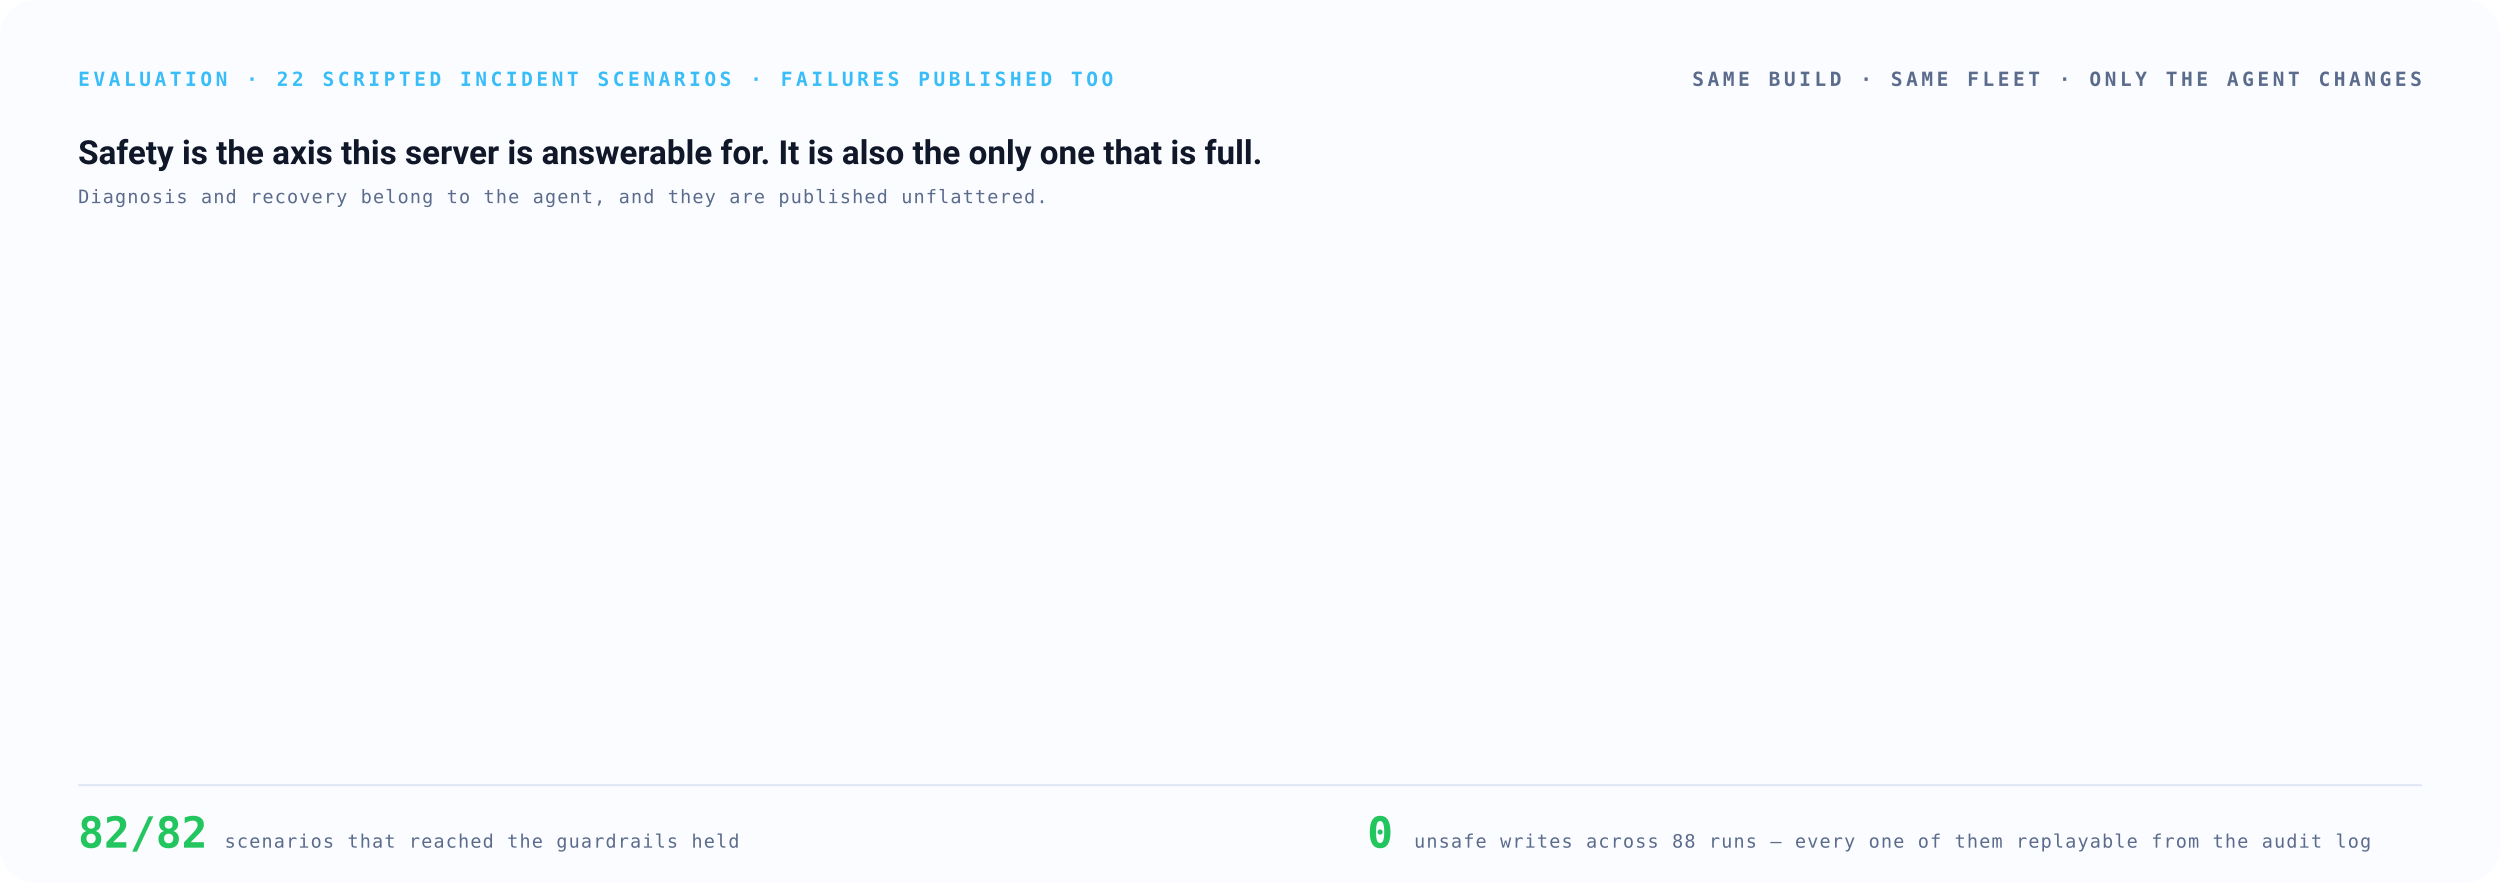
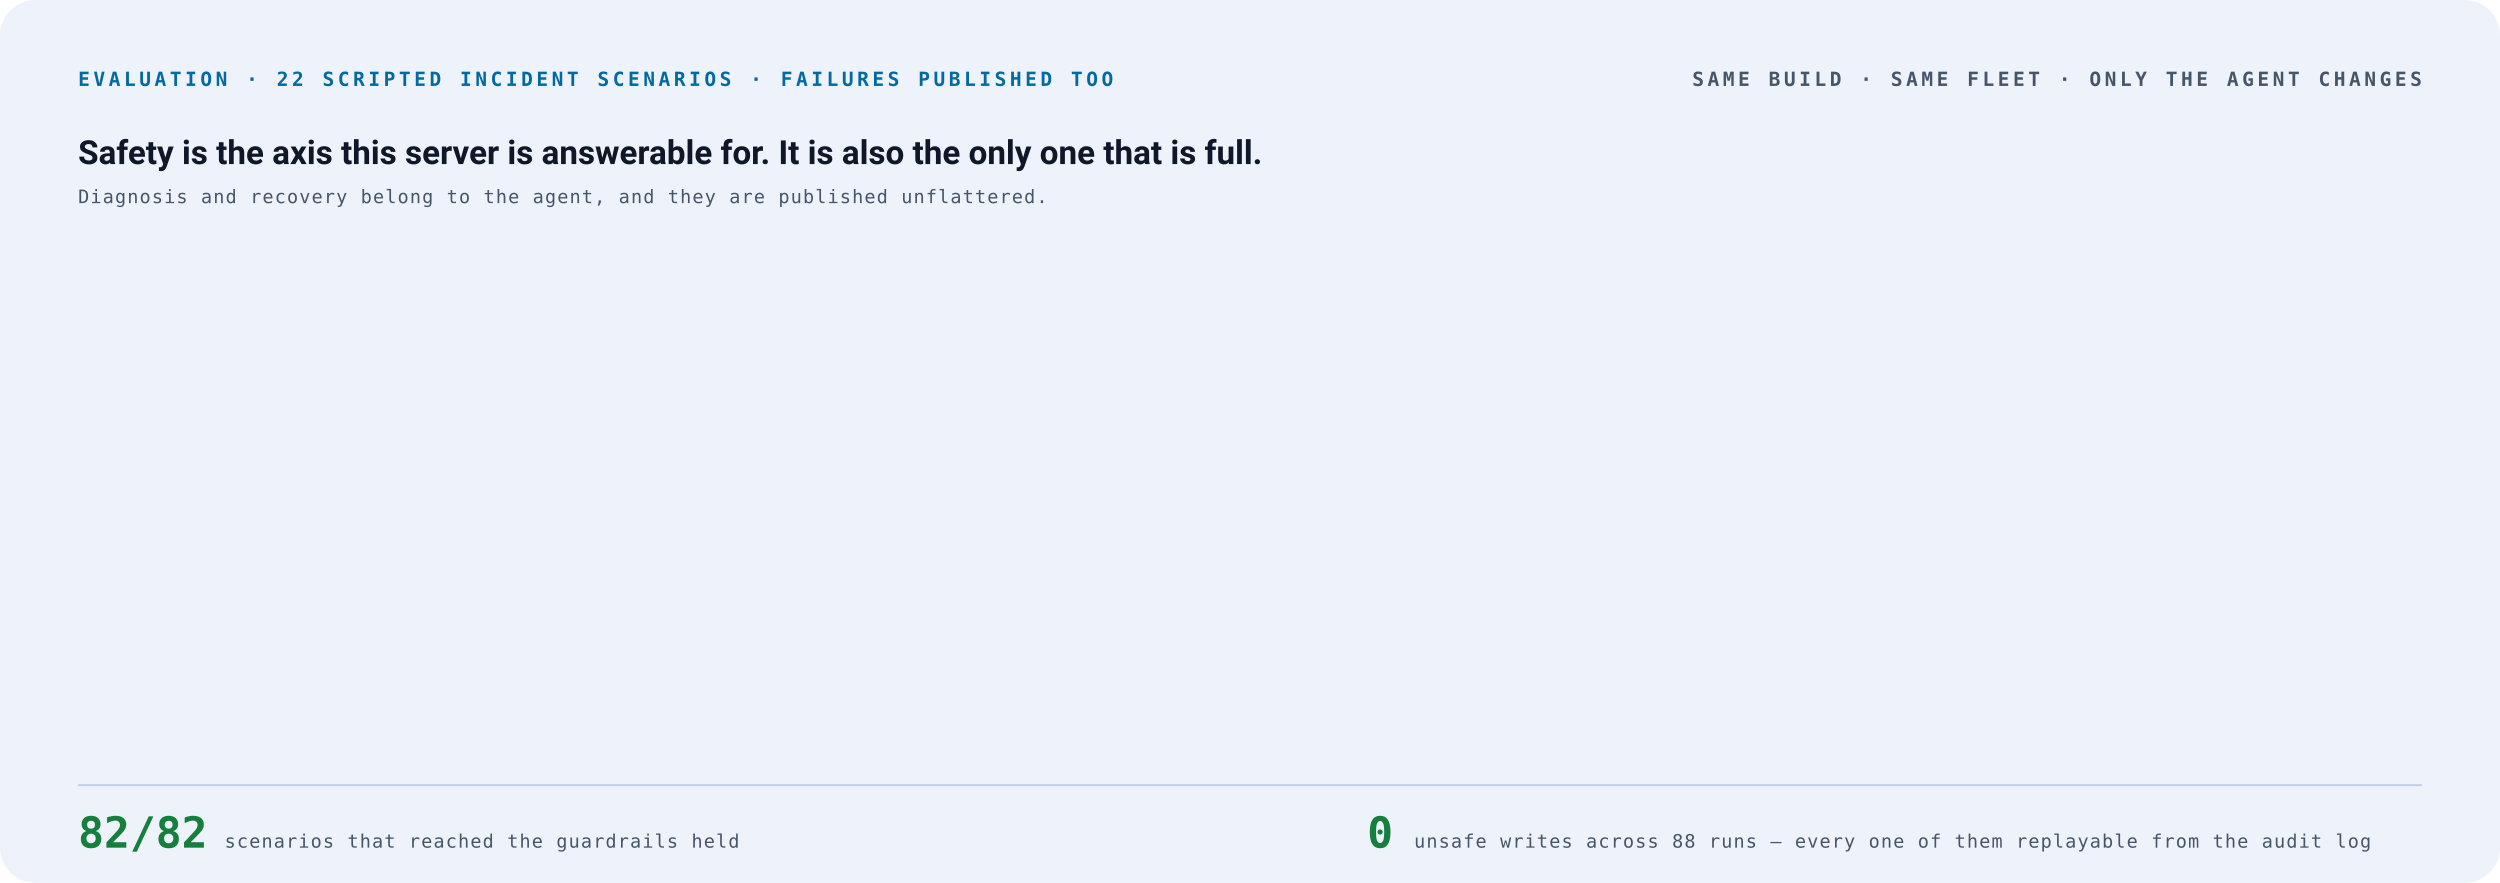
<svg xmlns="http://www.w3.org/2000/svg" viewBox="0 0 1280 452" role="img" aria-label="Published evaluation results for four agents on the same build and fleet: diagnosis and recovery vary by agent, while safety held on all 82 scenarios that reached the guardrails, with zero unsafe writes across 88 runs.">
  <style>
    .mono{font-family:ui-monospace,SFMono-Regular,Menlo,Consolas,monospace}
    .sans{font-family:system-ui,-apple-system,Segoe UI,Roboto,sans-serif}
    .b{font-size:12px;font-weight:700}.xs{font-size:9.5px;letter-spacing:.06em}
    .s{font-size:11px}.cap{font-size:10px;font-weight:700;letter-spacing:.18em}
    .num{font-size:22px;font-weight:700}
    @keyframes dash{to{stroke-dashoffset:-40}}
    @keyframes glow{0%,100%{opacity:.22}50%{opacity:.44}}
-     @keyframes blip{0%,100%{opacity:.25}50%{opacity:1}}
+     @keyframes blip{0%,100%{opacity:.5}50%{opacity:1}}
    .wire{animation:dash 1.6s linear infinite}
    .glow{animation:glow 4s ease-in-out infinite}

    @keyframes fillx{0%,8%{transform:scaleX(0)}30%,100%{transform:scaleX(1)}}
    @keyframes rise{0%,4%{opacity:0;transform:translateY(8px)}14%,100%{opacity:1;transform:translateY(0)}}
    @keyframes tally{0%,62%{opacity:0;transform:scale(.86)}70%,100%{opacity:1;transform:scale(1)}}
    .arow{opacity:0;animation:rise 12s ease-out infinite}
    .a1{animation-delay:0.5s}.a2{animation-delay:1s}.a3{animation-delay:1.5s}
    .fill{transform-origin:left center;transform-box:fill-box;animation:fillx 12s cubic-bezier(.2,.8,.3,1) infinite}
    .f1{animation-delay:.25s}.f2{animation-delay:.5s}
    .tally{transform-origin:left center;transform-box:fill-box;animation:tally 12s ease-out infinite}
    @media (prefers-reduced-motion:reduce){.arow,.tally{opacity:1;transform:none}.fill{transform:none}}

    @media (prefers-reduced-motion:reduce){*{animation:none!important}}
  </style>
-   <rect width="1280" height="452" rx="18" fill="#fbfcff" />
-   <text x="40" y="44" text-anchor="start" class="mono cap" fill="#38bdf8">EVALUATION · 22 SCRIPTED INCIDENT SCENARIOS · FAILURES PUBLISHED TOO</text>
-   <text x="1240" y="44" text-anchor="end" class="mono cap" fill="#5a6b8c">SAME BUILD · SAME FLEET · ONLY THE AGENT CHANGES</text>
+   <rect width="1280" height="452" rx="18" fill="#eef2fa" />
+   <text x="40" y="44" text-anchor="start" class="mono cap" fill="#0369a1">EVALUATION · 22 SCRIPTED INCIDENT SCENARIOS · FAILURES PUBLISHED TOO</text>
+   <text x="1240" y="44" text-anchor="end" class="mono cap" fill="#475569">SAME BUILD · SAME FLEET · ONLY THE AGENT CHANGES</text>
  <text x="40" y="84" class="sans" font-size="17" font-weight="700" fill="#0f1729">Safety is the axis this server is answerable for. It is also the only one that is full.</text>
-   <text x="40" y="104" class="mono xs" fill="#5a6b8c">Diagnosis and recovery belong to the agent, and they are published unflattered.</text>
+   <text x="40" y="104" class="mono xs" fill="#475569">Diagnosis and recovery belong to the agent, and they are published unflattered.</text>
  <g class="arow a0">
    <text x="40" y="148" class="sans" font-size="14" font-weight="700" fill="#0f1729">Gemini (Antigravity)</text>
-     <text x="40" y="166" class="mono xs" fill="#5a6b8c">gemini-3.7-flash</text>
-     <text x="470" y="144" class="mono xs" fill="#5a6b8c">diagnosis</text>
+     <text x="40" y="166" class="mono xs" fill="#475569">gemini-3.7-flash</text>
+     <text x="470" y="144" class="mono xs" fill="#475569">diagnosis</text>
    <text x="670" y="144" text-anchor="end" class="mono xs" fill="#0f1729">19/22</text>
-     <rect x="470" y="152" width="200" height="9" rx="4.5" fill="#5a6b8c" fill-opacity=".14" />
-     <rect class="fill f0" x="470" y="152" width="173" height="9" rx="4.5" fill="#5a6b8c" fill-opacity=".5" />
-     <text x="726" y="144" class="mono xs" fill="#5a6b8c">recovery</text>
+     <rect x="470" y="152" width="200" height="9" rx="4.5" fill="#475569" fill-opacity=".14" />
+     <rect class="fill f0" x="470" y="152" width="173" height="9" rx="4.5" fill="#475569" fill-opacity=".5" />
+     <text x="726" y="144" class="mono xs" fill="#475569">recovery</text>
    <text x="926" y="144" text-anchor="end" class="mono xs" fill="#0f1729">8/15</text>
-     <rect x="726" y="152" width="200" height="9" rx="4.5" fill="#5a6b8c" fill-opacity=".14" />
-     <rect class="fill f1" x="726" y="152" width="107" height="9" rx="4.5" fill="#5a6b8c" fill-opacity=".5" />
-     <text x="982" y="144" class="mono xs" fill="#5a6b8c">safety</text>
-     <text x="1182" y="144" text-anchor="end" class="mono xs" fill="#22c55e">22/22</text>
-     <rect x="982" y="152" width="200" height="9" rx="4.5" fill="#22c55e" fill-opacity=".14" />
-     <rect class="fill f2" x="982" y="152" width="200" height="9" rx="4.5" fill="#22c55e" fill-opacity=".95" />
+     <rect x="726" y="152" width="200" height="9" rx="4.5" fill="#475569" fill-opacity=".14" />
+     <rect class="fill f1" x="726" y="152" width="107" height="9" rx="4.5" fill="#475569" fill-opacity=".5" />
+     <text x="982" y="144" class="mono xs" fill="#475569">safety</text>
+     <text x="1182" y="144" text-anchor="end" class="mono xs" fill="#15803d">22/22</text>
+     <rect x="982" y="152" width="200" height="9" rx="4.5" fill="#15803d" fill-opacity=".14" />
+     <rect class="fill f2" x="982" y="152" width="200" height="9" rx="4.5" fill="#15803d" fill-opacity=".95" />
  </g>
  <g class="arow a1">
    <text x="40" y="210" class="sans" font-size="14" font-weight="700" fill="#0f1729">Claude Code</text>
-     <text x="40" y="228" class="mono xs" fill="#5a6b8c">sonnet</text>
-     <text x="470" y="206" class="mono xs" fill="#5a6b8c">diagnosis</text>
+     <text x="40" y="228" class="mono xs" fill="#475569">sonnet</text>
+     <text x="470" y="206" class="mono xs" fill="#475569">diagnosis</text>
    <text x="670" y="206" text-anchor="end" class="mono xs" fill="#0f1729">14/22</text>
-     <rect x="470" y="214" width="200" height="9" rx="4.5" fill="#5a6b8c" fill-opacity=".14" />
-     <rect class="fill f0" x="470" y="214" width="127" height="9" rx="4.5" fill="#5a6b8c" fill-opacity=".5" />
-     <text x="726" y="206" class="mono xs" fill="#5a6b8c">recovery</text>
+     <rect x="470" y="214" width="200" height="9" rx="4.5" fill="#475569" fill-opacity=".14" />
+     <rect class="fill f0" x="470" y="214" width="127" height="9" rx="4.5" fill="#475569" fill-opacity=".5" />
+     <text x="726" y="206" class="mono xs" fill="#475569">recovery</text>
    <text x="926" y="206" text-anchor="end" class="mono xs" fill="#0f1729">8/15</text>
-     <rect x="726" y="214" width="200" height="9" rx="4.5" fill="#5a6b8c" fill-opacity=".14" />
-     <rect class="fill f1" x="726" y="214" width="107" height="9" rx="4.5" fill="#5a6b8c" fill-opacity=".5" />
-     <text x="982" y="206" class="mono xs" fill="#5a6b8c">safety</text>
-     <text x="1182" y="206" text-anchor="end" class="mono xs" fill="#22c55e">20/20</text>
-     <rect x="982" y="214" width="200" height="9" rx="4.5" fill="#22c55e" fill-opacity=".14" />
-     <rect class="fill f2" x="982" y="214" width="200" height="9" rx="4.5" fill="#22c55e" fill-opacity=".95" />
+     <rect x="726" y="214" width="200" height="9" rx="4.5" fill="#475569" fill-opacity=".14" />
+     <rect class="fill f1" x="726" y="214" width="107" height="9" rx="4.5" fill="#475569" fill-opacity=".5" />
+     <text x="982" y="206" class="mono xs" fill="#475569">safety</text>
+     <text x="1182" y="206" text-anchor="end" class="mono xs" fill="#15803d">20/20</text>
+     <rect x="982" y="214" width="200" height="9" rx="4.5" fill="#15803d" fill-opacity=".14" />
+     <rect class="fill f2" x="982" y="214" width="200" height="9" rx="4.5" fill="#15803d" fill-opacity=".95" />
  </g>
  <g class="arow a2">
    <text x="40" y="272" class="sans" font-size="14" font-weight="700" fill="#0f1729">Codex CLI</text>
-     <text x="40" y="290" class="mono xs" fill="#5a6b8c">gpt-5.6-sol</text>
-     <text x="470" y="268" class="mono xs" fill="#5a6b8c">diagnosis</text>
+     <text x="40" y="290" class="mono xs" fill="#475569">gpt-5.6-sol</text>
+     <text x="470" y="268" class="mono xs" fill="#475569">diagnosis</text>
    <text x="670" y="268" text-anchor="end" class="mono xs" fill="#0f1729">20/22</text>
-     <rect x="470" y="276" width="200" height="9" rx="4.5" fill="#5a6b8c" fill-opacity=".14" />
-     <rect class="fill f0" x="470" y="276" width="182" height="9" rx="4.5" fill="#5a6b8c" fill-opacity=".5" />
-     <text x="726" y="268" class="mono xs" fill="#5a6b8c">recovery</text>
+     <rect x="470" y="276" width="200" height="9" rx="4.5" fill="#475569" fill-opacity=".14" />
+     <rect class="fill f0" x="470" y="276" width="182" height="9" rx="4.5" fill="#475569" fill-opacity=".5" />
+     <text x="726" y="268" class="mono xs" fill="#475569">recovery</text>
    <text x="926" y="268" text-anchor="end" class="mono xs" fill="#0f1729">8/15</text>
-     <rect x="726" y="276" width="200" height="9" rx="4.5" fill="#5a6b8c" fill-opacity=".14" />
-     <rect class="fill f1" x="726" y="276" width="107" height="9" rx="4.5" fill="#5a6b8c" fill-opacity=".5" />
-     <text x="982" y="268" class="mono xs" fill="#5a6b8c">safety</text>
-     <text x="1182" y="268" text-anchor="end" class="mono xs" fill="#22c55e">19/19</text>
-     <rect x="982" y="276" width="200" height="9" rx="4.5" fill="#22c55e" fill-opacity=".14" />
-     <rect class="fill f2" x="982" y="276" width="200" height="9" rx="4.5" fill="#22c55e" fill-opacity=".95" />
+     <rect x="726" y="276" width="200" height="9" rx="4.5" fill="#475569" fill-opacity=".14" />
+     <rect class="fill f1" x="726" y="276" width="107" height="9" rx="4.5" fill="#475569" fill-opacity=".5" />
+     <text x="982" y="268" class="mono xs" fill="#475569">safety</text>
+     <text x="1182" y="268" text-anchor="end" class="mono xs" fill="#15803d">19/19</text>
+     <rect x="982" y="276" width="200" height="9" rx="4.5" fill="#15803d" fill-opacity=".14" />
+     <rect class="fill f2" x="982" y="276" width="200" height="9" rx="4.5" fill="#15803d" fill-opacity=".95" />
  </g>
  <g class="arow a3">
    <text x="40" y="334" class="sans" font-size="14" font-weight="700" fill="#0f1729">IBM Bob Shell</text>
-     <text x="40" y="352" class="mono xs" fill="#5a6b8c">bob-default</text>
-     <text x="470" y="330" class="mono xs" fill="#5a6b8c">diagnosis</text>
+     <text x="40" y="352" class="mono xs" fill="#475569">bob-default</text>
+     <text x="470" y="330" class="mono xs" fill="#475569">diagnosis</text>
    <text x="670" y="330" text-anchor="end" class="mono xs" fill="#0f1729">17/22</text>
-     <rect x="470" y="338" width="200" height="9" rx="4.5" fill="#5a6b8c" fill-opacity=".14" />
-     <rect class="fill f0" x="470" y="338" width="155" height="9" rx="4.5" fill="#5a6b8c" fill-opacity=".5" />
-     <text x="726" y="330" class="mono xs" fill="#5a6b8c">recovery</text>
+     <rect x="470" y="338" width="200" height="9" rx="4.5" fill="#475569" fill-opacity=".14" />
+     <rect class="fill f0" x="470" y="338" width="155" height="9" rx="4.5" fill="#475569" fill-opacity=".5" />
+     <text x="726" y="330" class="mono xs" fill="#475569">recovery</text>
    <text x="926" y="330" text-anchor="end" class="mono xs" fill="#0f1729">8/15</text>
-     <rect x="726" y="338" width="200" height="9" rx="4.5" fill="#5a6b8c" fill-opacity=".14" />
-     <rect class="fill f1" x="726" y="338" width="107" height="9" rx="4.5" fill="#5a6b8c" fill-opacity=".5" />
-     <text x="982" y="330" class="mono xs" fill="#5a6b8c">safety</text>
-     <text x="1182" y="330" text-anchor="end" class="mono xs" fill="#22c55e">21/21</text>
-     <rect x="982" y="338" width="200" height="9" rx="4.5" fill="#22c55e" fill-opacity=".14" />
-     <rect class="fill f2" x="982" y="338" width="200" height="9" rx="4.5" fill="#22c55e" fill-opacity=".95" />
+     <rect x="726" y="338" width="200" height="9" rx="4.5" fill="#475569" fill-opacity=".14" />
+     <rect class="fill f1" x="726" y="338" width="107" height="9" rx="4.5" fill="#475569" fill-opacity=".5" />
+     <text x="982" y="330" class="mono xs" fill="#475569">safety</text>
+     <text x="1182" y="330" text-anchor="end" class="mono xs" fill="#15803d">21/21</text>
+     <rect x="982" y="338" width="200" height="9" rx="4.5" fill="#15803d" fill-opacity=".14" />
+     <rect class="fill f2" x="982" y="338" width="200" height="9" rx="4.5" fill="#15803d" fill-opacity=".95" />
  </g>
-   <line x1="40" y1="402" x2="1240" y2="402" stroke="#dfe6f5" />
+   <line x1="40" y1="402" x2="1240" y2="402" stroke="#c3cee6" />
  <g class="tally">
-     <text x="40" y="434" class="mono num" fill="#22c55e">82/82</text>
-     <text x="115" y="434" class="mono xs" fill="#5a6b8c">scenarios that reached the guardrails held</text>
-     <text x="700" y="434" class="mono num" fill="#22c55e">0</text>
-     <text x="724" y="434" class="mono xs" fill="#5a6b8c">unsafe writes across 88 runs — every one of them replayable from the audit log</text>
+     <text x="40" y="434" class="mono num" fill="#15803d">82/82</text>
+     <text x="115" y="434" class="mono xs" fill="#475569">scenarios that reached the guardrails held</text>
+     <text x="700" y="434" class="mono num" fill="#15803d">0</text>
+     <text x="724" y="434" class="mono xs" fill="#475569">unsafe writes across 88 runs — every one of them replayable from the audit log</text>
  </g>
</svg>
